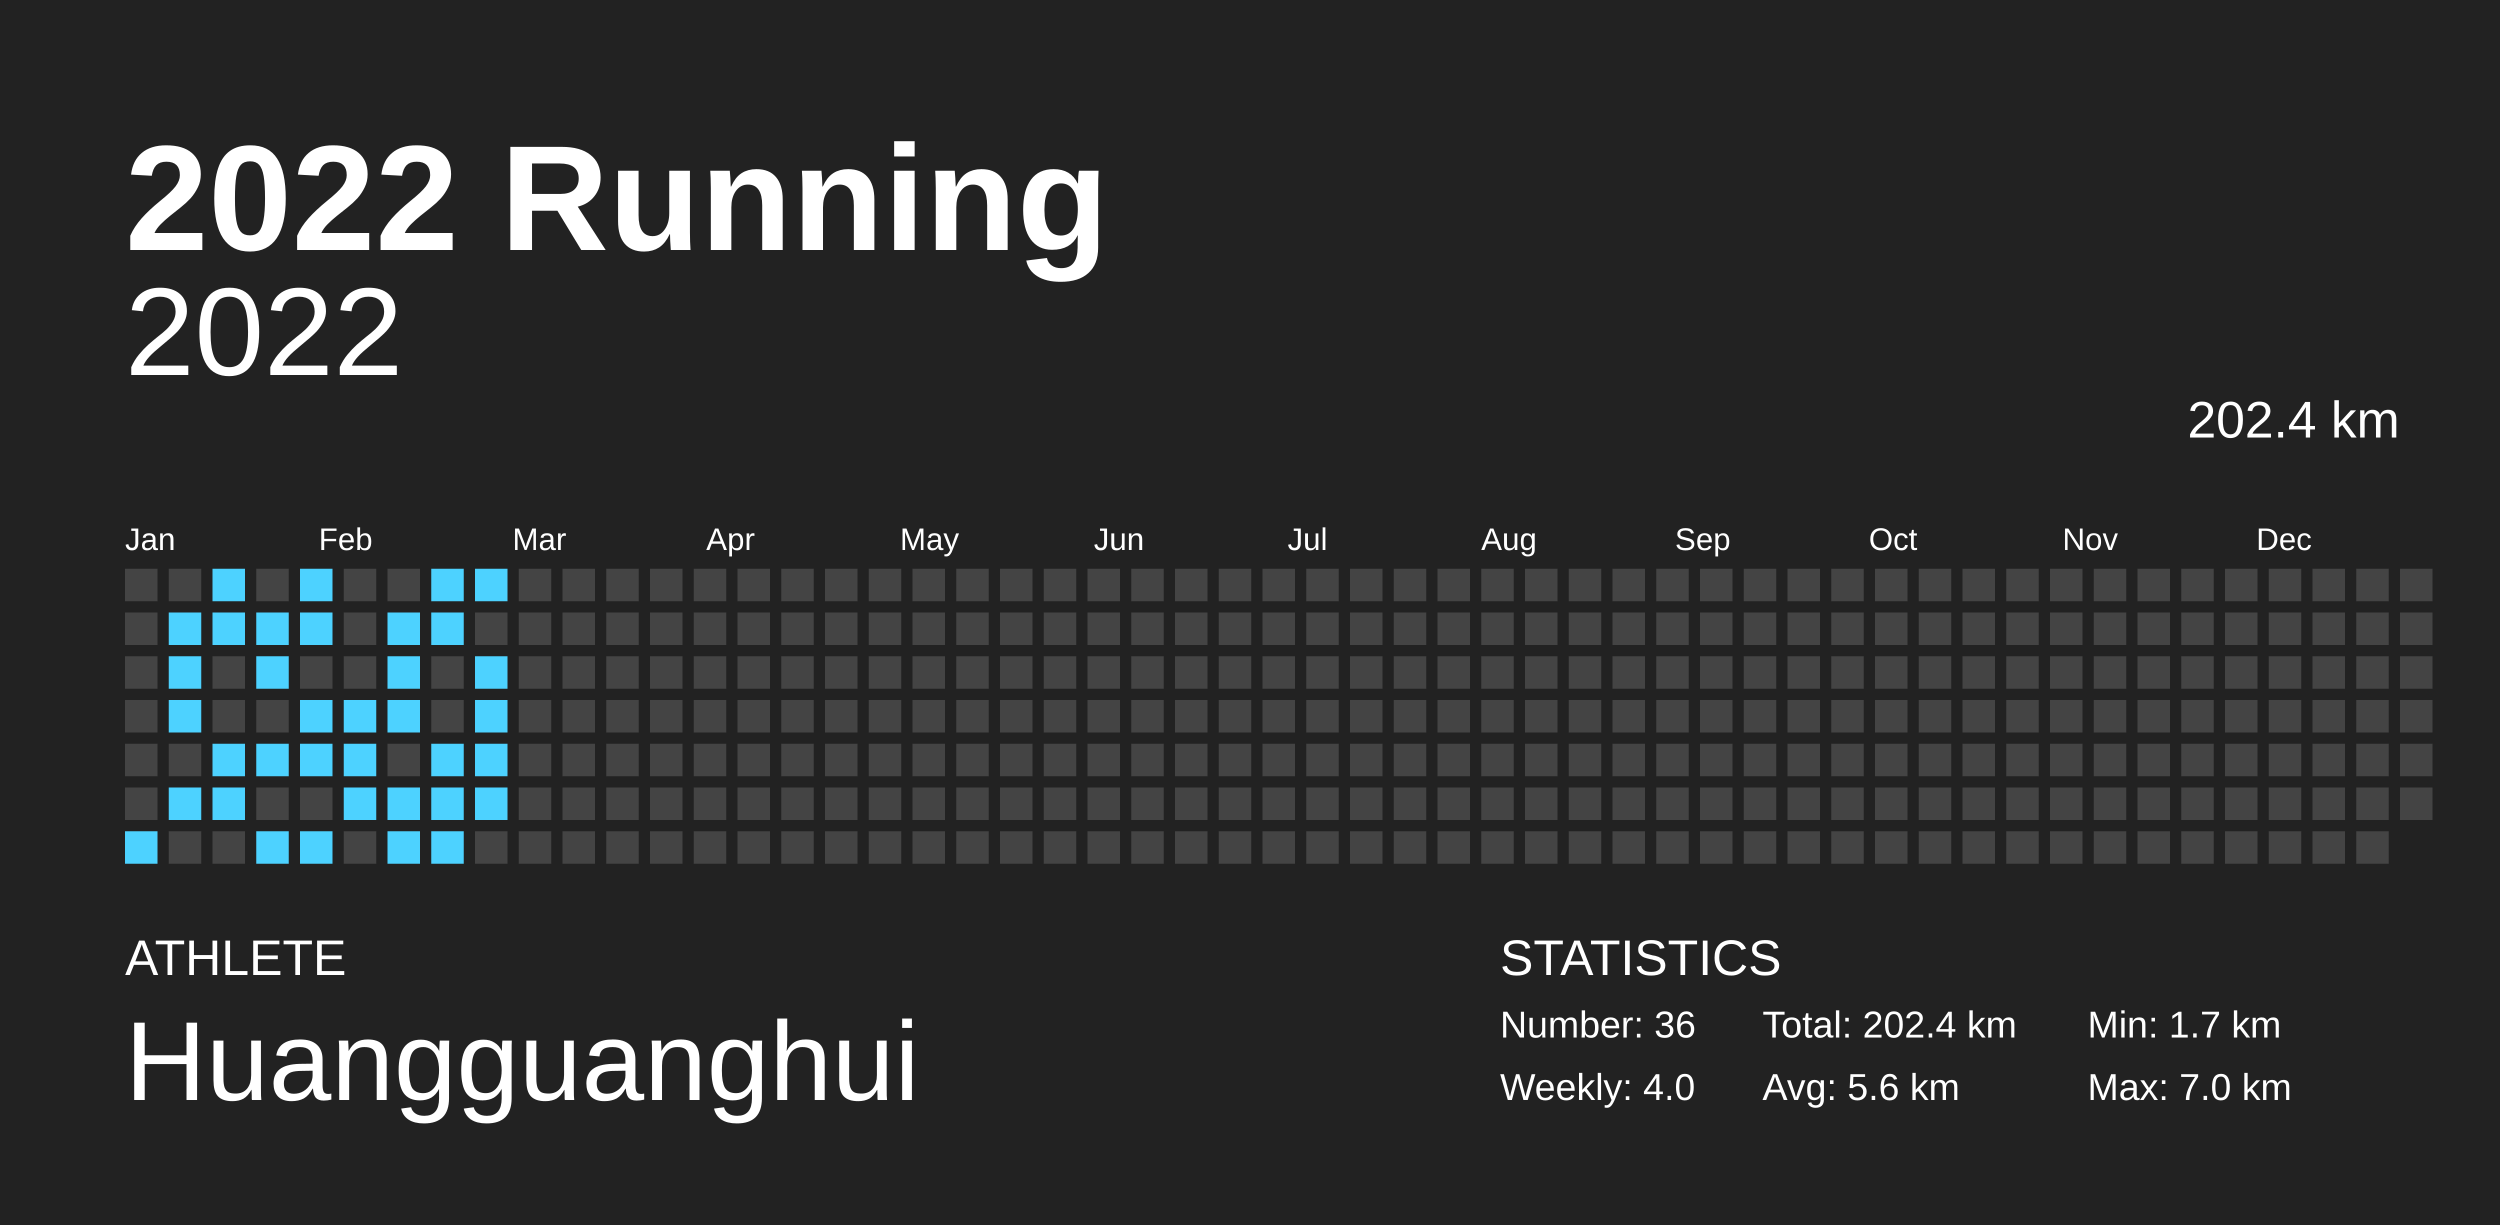
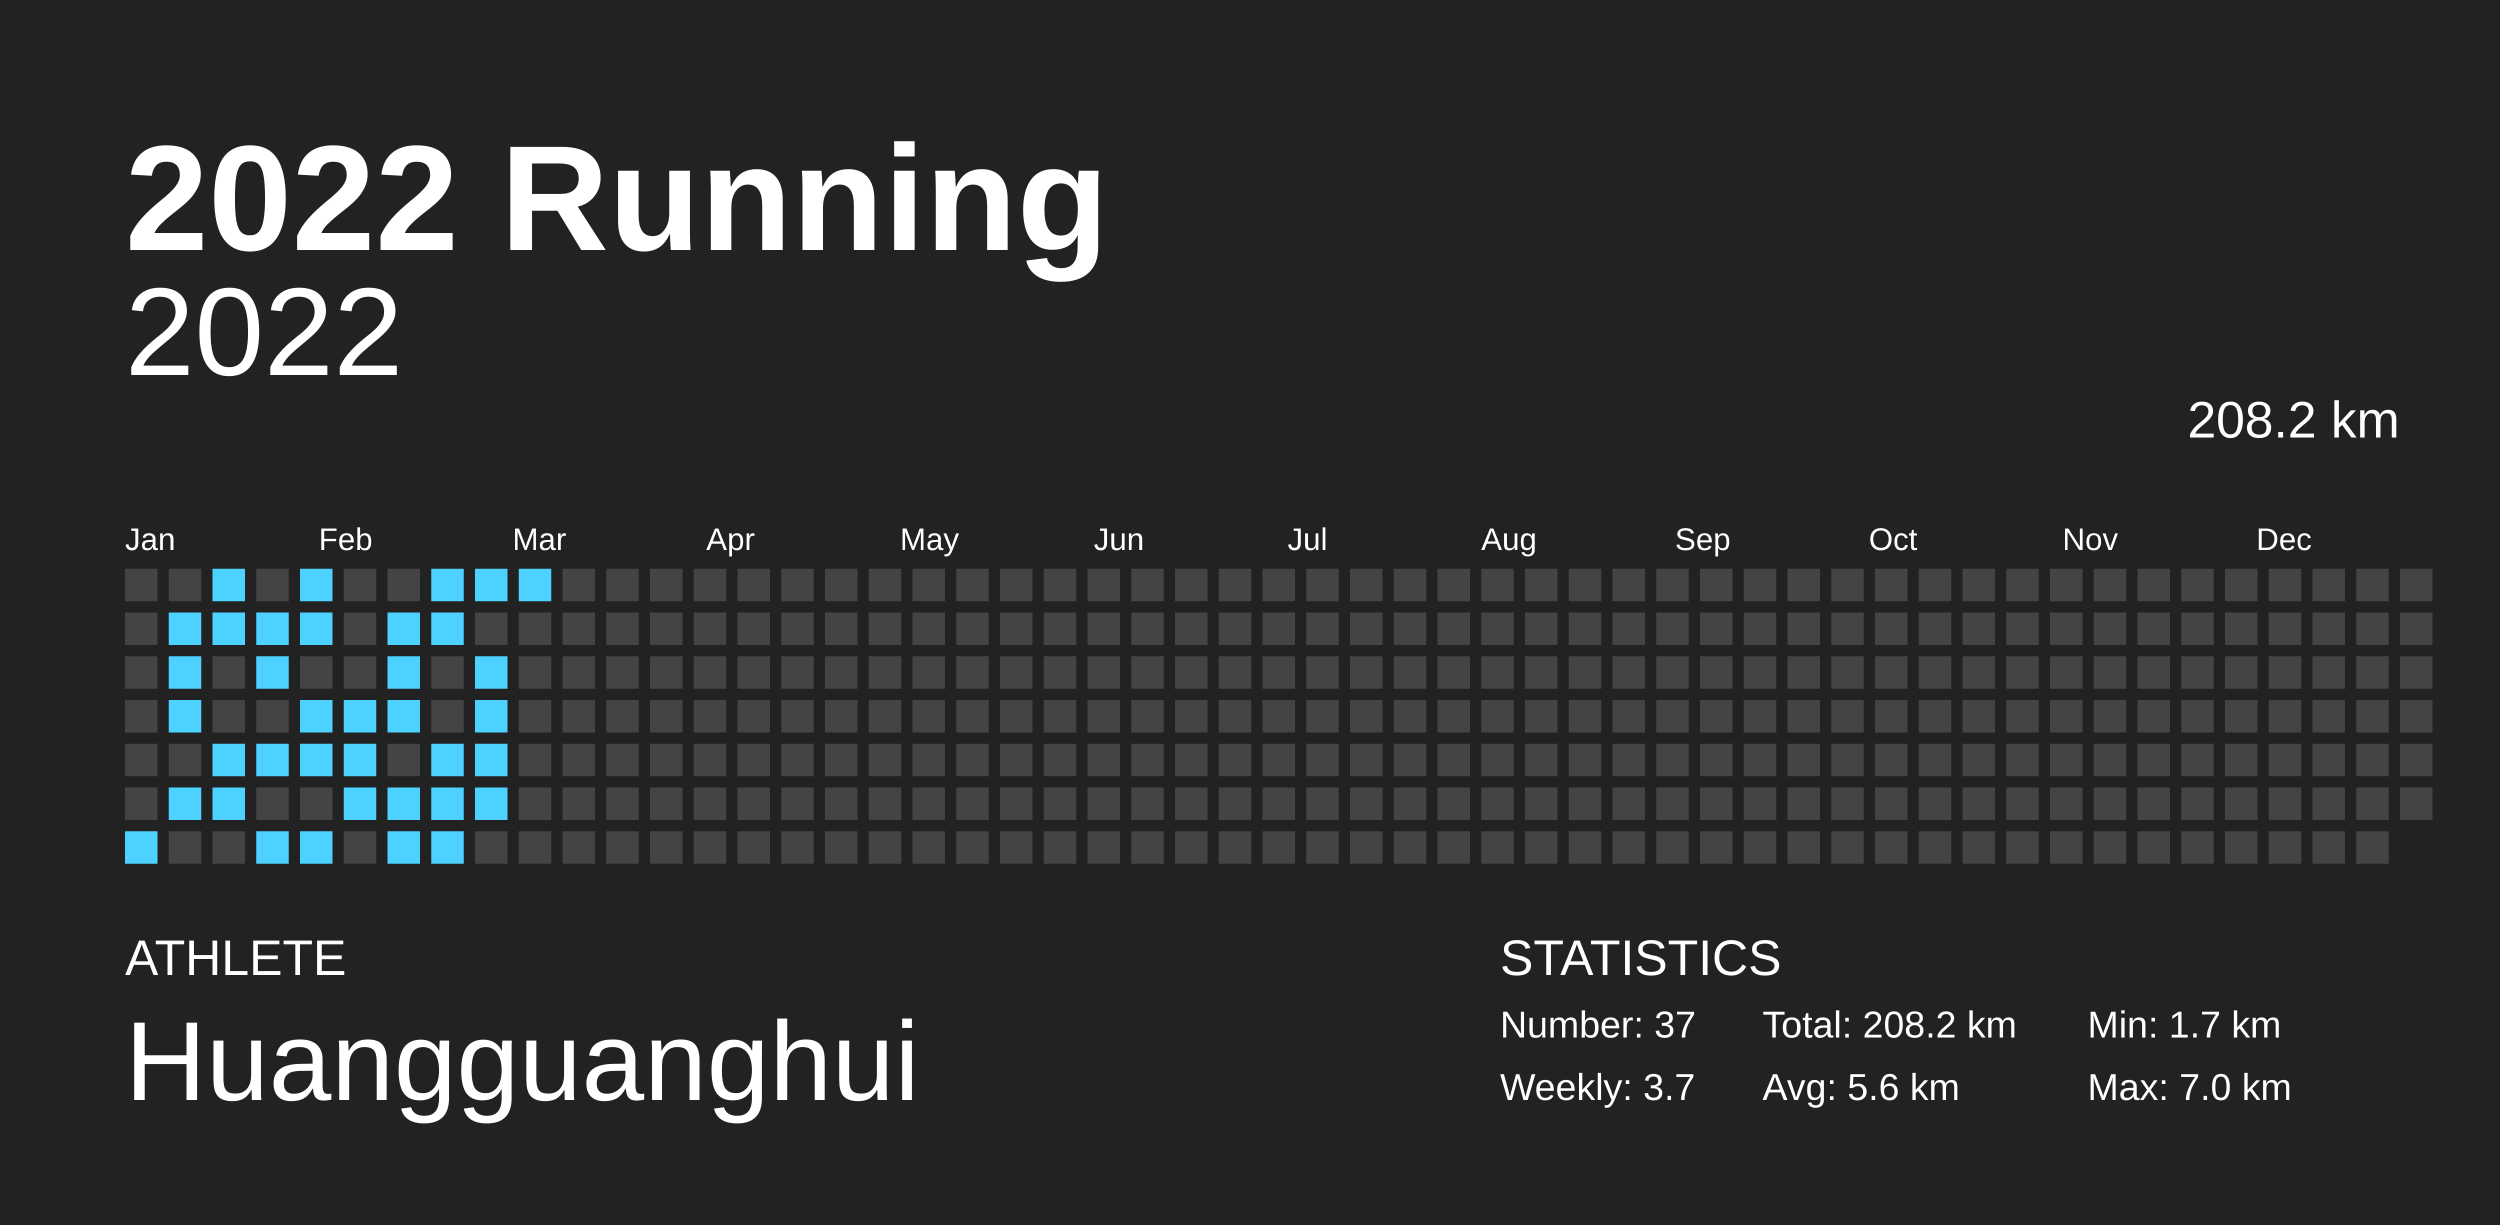
<svg xmlns="http://www.w3.org/2000/svg" baseProfile="full" height="98mm" version="1.1" viewBox="0,0,200,98" width="200mm">
  <defs />
  <rect fill="#222222" height="98" width="200" x="0" y="0" />
  <text fill="#FFFFFF" style="font-size:12px; font-family:Arial; font-weight:bold;" x="10" y="20">2022 Running</text>
  <text fill="#FFFFFF" style="font-size:4px; font-family:Arial" x="10" y="78">ATHLETE</text>
  <text fill="#FFFFFF" style="font-size:9px; font-family:Arial" x="10" y="88">Huangguanghui</text>
  <text fill="#FFFFFF" style="font-size:4px; font-family:Arial" x="120" y="78">STATISTICS</text>
-   <text fill="#FFFFFF" style="font-size:3px; font-family:Arial" x="120" y="83">Number: 36</text>
-   <text fill="#FFFFFF" style="font-size:3px; font-family:Arial" x="120" y="88">Weekly: 4.0</text>
-   <text fill="#FFFFFF" style="font-size:3px; font-family:Arial" x="141" y="83">Total: 202.4 km</text>
+   <text fill="#FFFFFF" style="font-size:3px; font-family:Arial" x="120" y="83">Number: 37</text>
+   <text fill="#FFFFFF" style="font-size:3px; font-family:Arial" x="120" y="88">Weekly: 3.7</text>
+   <text fill="#FFFFFF" style="font-size:3px; font-family:Arial" x="141" y="83">Total: 208.2 km</text>
  <text fill="#FFFFFF" style="font-size:3px; font-family:Arial" x="141" y="88">Avg: 5.6 km</text>
  <text fill="#FFFFFF" style="font-size:3px; font-family:Arial" x="167" y="83">Min: 1.7 km</text>
  <text fill="#FFFFFF" style="font-size:3px; font-family:Arial" x="167" y="88">Max: 7.0 km</text>
  <text alignment-baseline="hanging" fill="#FFFFFF" style="font-size:10.0px; font-family:Arial;" x="10" y="30">2022</text>
-   <text alignment-baseline="hanging" fill="#FFFFFF" style="font-size:4.125px; font-family:Arial;" x="175" y="35">202.4 km</text>
+   <text alignment-baseline="hanging" fill="#FFFFFF" style="font-size:4.125px; font-family:Arial;" x="175" y="35">208.2 km</text>
  <text fill="#FFFFFF" style="font-size:2.5px; font-family:Arial" x="10.0" y="44">Jan</text>
  <text fill="#FFFFFF" style="font-size:2.5px; font-family:Arial" x="25.5" y="44">Feb</text>
  <text fill="#FFFFFF" style="font-size:2.5px; font-family:Arial" x="41.0" y="44">Mar</text>
  <text fill="#FFFFFF" style="font-size:2.5px; font-family:Arial" x="56.5" y="44">Apr</text>
  <text fill="#FFFFFF" style="font-size:2.5px; font-family:Arial" x="72.0" y="44">May</text>
  <text fill="#FFFFFF" style="font-size:2.5px; font-family:Arial" x="87.5" y="44">Jun</text>
  <text fill="#FFFFFF" style="font-size:2.5px; font-family:Arial" x="103.0" y="44">Jul</text>
  <text fill="#FFFFFF" style="font-size:2.5px; font-family:Arial" x="118.5" y="44">Aug</text>
  <text fill="#FFFFFF" style="font-size:2.5px; font-family:Arial" x="134.0" y="44">Sep</text>
  <text fill="#FFFFFF" style="font-size:2.5px; font-family:Arial" x="149.5" y="44">Oct</text>
  <text fill="#FFFFFF" style="font-size:2.5px; font-family:Arial" x="165.0" y="44">Nov</text>
  <text fill="#FFFFFF" style="font-size:2.5px; font-family:Arial" x="180.5" y="44">Dec</text>
  <rect fill="#444444" height="2.6" width="2.6" x="10.0" y="45.5" />
  <rect fill="#444444" height="2.6" width="2.6" x="10.0" y="49.0" />
  <rect fill="#444444" height="2.6" width="2.6" x="10.0" y="52.5" />
  <rect fill="#444444" height="2.6" width="2.6" x="10.0" y="56.0" />
  <rect fill="#444444" height="2.6" width="2.6" x="10.0" y="59.5" />
  <rect fill="#444444" height="2.6" width="2.6" x="10.0" y="63.0" />
  <rect fill="#4dd2ff" height="2.6" width="2.6" x="10.0" y="66.5" />
  <rect fill="#444444" height="2.6" width="2.6" x="13.5" y="45.5" />
  <rect fill="#4dd2ff" height="2.6" width="2.6" x="13.5" y="49.0" />
  <rect fill="#4dd2ff" height="2.6" width="2.6" x="13.5" y="52.5" />
  <rect fill="#4dd2ff" height="2.6" width="2.6" x="13.5" y="56.0" />
  <rect fill="#444444" height="2.6" width="2.6" x="13.5" y="59.5" />
  <rect fill="#4dd2ff" height="2.6" width="2.6" x="13.5" y="63.0" />
  <rect fill="#444444" height="2.6" width="2.6" x="13.5" y="66.5" />
  <rect fill="#4dd2ff" height="2.6" width="2.6" x="17.0" y="45.5" />
  <rect fill="#4dd2ff" height="2.6" width="2.6" x="17.0" y="49.0" />
  <rect fill="#444444" height="2.6" width="2.6" x="17.0" y="52.5" />
  <rect fill="#444444" height="2.6" width="2.6" x="17.0" y="56.0" />
  <rect fill="#4dd2ff" height="2.6" width="2.6" x="17.0" y="59.5" />
  <rect fill="#4dd2ff" height="2.6" width="2.6" x="17.0" y="63.0" />
  <rect fill="#444444" height="2.6" width="2.6" x="17.0" y="66.5" />
  <rect fill="#444444" height="2.6" width="2.6" x="20.5" y="45.5" />
  <rect fill="#4dd2ff" height="2.6" width="2.6" x="20.5" y="49.0" />
  <rect fill="#4dd2ff" height="2.6" width="2.6" x="20.5" y="52.5" />
  <rect fill="#444444" height="2.6" width="2.6" x="20.5" y="56.0" />
  <rect fill="#4dd2ff" height="2.6" width="2.6" x="20.5" y="59.5" />
  <rect fill="#444444" height="2.6" width="2.6" x="20.5" y="63.0" />
  <rect fill="#4dd2ff" height="2.6" width="2.6" x="20.5" y="66.5" />
  <rect fill="#4dd2ff" height="2.6" width="2.6" x="24.0" y="45.5" />
  <rect fill="#4dd2ff" height="2.6" width="2.6" x="24.0" y="49.0" />
  <rect fill="#444444" height="2.6" width="2.6" x="24.0" y="52.5" />
  <rect fill="#4dd2ff" height="2.6" width="2.6" x="24.0" y="56.0" />
  <rect fill="#4dd2ff" height="2.6" width="2.6" x="24.0" y="59.5" />
  <rect fill="#444444" height="2.6" width="2.6" x="24.0" y="63.0" />
  <rect fill="#4dd2ff" height="2.6" width="2.6" x="24.0" y="66.5" />
  <rect fill="#444444" height="2.6" width="2.6" x="27.5" y="45.5" />
  <rect fill="#444444" height="2.6" width="2.6" x="27.5" y="49.0" />
  <rect fill="#444444" height="2.6" width="2.6" x="27.5" y="52.5" />
  <rect fill="#4dd2ff" height="2.6" width="2.6" x="27.5" y="56.0" />
  <rect fill="#4dd2ff" height="2.6" width="2.6" x="27.5" y="59.5" />
  <rect fill="#4dd2ff" height="2.6" width="2.6" x="27.5" y="63.0" />
  <rect fill="#444444" height="2.6" width="2.6" x="27.5" y="66.5" />
  <rect fill="#444444" height="2.6" width="2.6" x="31.0" y="45.5" />
  <rect fill="#4dd2ff" height="2.6" width="2.6" x="31.0" y="49.0" />
  <rect fill="#4dd2ff" height="2.6" width="2.6" x="31.0" y="52.5" />
  <rect fill="#4dd2ff" height="2.6" width="2.6" x="31.0" y="56.0" />
  <rect fill="#444444" height="2.6" width="2.6" x="31.0" y="59.5" />
  <rect fill="#4dd2ff" height="2.6" width="2.6" x="31.0" y="63.0" />
  <rect fill="#4dd2ff" height="2.6" width="2.6" x="31.0" y="66.5" />
  <rect fill="#4dd2ff" height="2.6" width="2.6" x="34.5" y="45.5" />
  <rect fill="#4dd2ff" height="2.6" width="2.6" x="34.5" y="49.0" />
  <rect fill="#444444" height="2.6" width="2.6" x="34.5" y="52.5" />
  <rect fill="#444444" height="2.6" width="2.6" x="34.5" y="56.0" />
  <rect fill="#4dd2ff" height="2.6" width="2.6" x="34.5" y="59.5" />
  <rect fill="#4dd2ff" height="2.6" width="2.6" x="34.5" y="63.0" />
  <rect fill="#4dd2ff" height="2.6" width="2.6" x="34.5" y="66.5" />
  <rect fill="#4dd2ff" height="2.6" width="2.6" x="38.0" y="45.5" />
  <rect fill="#444444" height="2.6" width="2.6" x="38.0" y="49.0" />
  <rect fill="#4dd2ff" height="2.6" width="2.6" x="38.0" y="52.5" />
  <rect fill="#4dd2ff" height="2.6" width="2.6" x="38.0" y="56.0" />
  <rect fill="#4dd2ff" height="2.6" width="2.6" x="38.0" y="59.5" />
  <rect fill="#4dd2ff" height="2.6" width="2.6" x="38.0" y="63.0" />
  <rect fill="#444444" height="2.6" width="2.6" x="38.0" y="66.5" />
-   <rect fill="#444444" height="2.6" width="2.6" x="41.5" y="45.5" />
+   <rect fill="#4dd2ff" height="2.6" width="2.6" x="41.5" y="45.5" />
  <rect fill="#444444" height="2.6" width="2.6" x="41.5" y="49.0" />
  <rect fill="#444444" height="2.6" width="2.6" x="41.5" y="52.5" />
  <rect fill="#444444" height="2.6" width="2.6" x="41.5" y="56.0" />
  <rect fill="#444444" height="2.6" width="2.6" x="41.5" y="59.5" />
  <rect fill="#444444" height="2.6" width="2.6" x="41.5" y="63.0" />
  <rect fill="#444444" height="2.6" width="2.6" x="41.5" y="66.5" />
  <rect fill="#444444" height="2.6" width="2.6" x="45.0" y="45.5" />
  <rect fill="#444444" height="2.6" width="2.6" x="45.0" y="49.0" />
  <rect fill="#444444" height="2.6" width="2.6" x="45.0" y="52.5" />
  <rect fill="#444444" height="2.6" width="2.6" x="45.0" y="56.0" />
  <rect fill="#444444" height="2.6" width="2.6" x="45.0" y="59.5" />
  <rect fill="#444444" height="2.6" width="2.6" x="45.0" y="63.0" />
  <rect fill="#444444" height="2.6" width="2.6" x="45.0" y="66.5" />
  <rect fill="#444444" height="2.6" width="2.6" x="48.5" y="45.5" />
  <rect fill="#444444" height="2.6" width="2.6" x="48.5" y="49.0" />
  <rect fill="#444444" height="2.6" width="2.6" x="48.5" y="52.5" />
  <rect fill="#444444" height="2.6" width="2.6" x="48.5" y="56.0" />
  <rect fill="#444444" height="2.6" width="2.6" x="48.5" y="59.5" />
  <rect fill="#444444" height="2.6" width="2.6" x="48.5" y="63.0" />
  <rect fill="#444444" height="2.6" width="2.6" x="48.5" y="66.5" />
  <rect fill="#444444" height="2.6" width="2.6" x="52.0" y="45.5" />
  <rect fill="#444444" height="2.6" width="2.6" x="52.0" y="49.0" />
  <rect fill="#444444" height="2.6" width="2.6" x="52.0" y="52.5" />
  <rect fill="#444444" height="2.6" width="2.6" x="52.0" y="56.0" />
  <rect fill="#444444" height="2.6" width="2.6" x="52.0" y="59.5" />
  <rect fill="#444444" height="2.6" width="2.6" x="52.0" y="63.0" />
  <rect fill="#444444" height="2.6" width="2.6" x="52.0" y="66.5" />
  <rect fill="#444444" height="2.6" width="2.6" x="55.5" y="45.5" />
  <rect fill="#444444" height="2.6" width="2.6" x="55.5" y="49.0" />
  <rect fill="#444444" height="2.6" width="2.6" x="55.5" y="52.5" />
  <rect fill="#444444" height="2.6" width="2.6" x="55.5" y="56.0" />
  <rect fill="#444444" height="2.6" width="2.6" x="55.5" y="59.5" />
  <rect fill="#444444" height="2.6" width="2.6" x="55.5" y="63.0" />
  <rect fill="#444444" height="2.6" width="2.6" x="55.5" y="66.5" />
  <rect fill="#444444" height="2.6" width="2.6" x="59.0" y="45.5" />
  <rect fill="#444444" height="2.6" width="2.6" x="59.0" y="49.0" />
  <rect fill="#444444" height="2.6" width="2.6" x="59.0" y="52.5" />
  <rect fill="#444444" height="2.6" width="2.6" x="59.0" y="56.0" />
  <rect fill="#444444" height="2.6" width="2.6" x="59.0" y="59.5" />
  <rect fill="#444444" height="2.6" width="2.6" x="59.0" y="63.0" />
  <rect fill="#444444" height="2.6" width="2.6" x="59.0" y="66.5" />
  <rect fill="#444444" height="2.6" width="2.6" x="62.5" y="45.5" />
  <rect fill="#444444" height="2.6" width="2.6" x="62.5" y="49.0" />
  <rect fill="#444444" height="2.6" width="2.6" x="62.5" y="52.5" />
  <rect fill="#444444" height="2.6" width="2.6" x="62.5" y="56.0" />
  <rect fill="#444444" height="2.6" width="2.6" x="62.5" y="59.5" />
  <rect fill="#444444" height="2.6" width="2.6" x="62.5" y="63.0" />
  <rect fill="#444444" height="2.6" width="2.6" x="62.5" y="66.5" />
  <rect fill="#444444" height="2.6" width="2.6" x="66.0" y="45.5" />
  <rect fill="#444444" height="2.6" width="2.6" x="66.0" y="49.0" />
  <rect fill="#444444" height="2.6" width="2.6" x="66.0" y="52.5" />
  <rect fill="#444444" height="2.6" width="2.6" x="66.0" y="56.0" />
  <rect fill="#444444" height="2.6" width="2.6" x="66.0" y="59.5" />
  <rect fill="#444444" height="2.6" width="2.6" x="66.0" y="63.0" />
  <rect fill="#444444" height="2.6" width="2.6" x="66.0" y="66.5" />
  <rect fill="#444444" height="2.6" width="2.6" x="69.5" y="45.5" />
  <rect fill="#444444" height="2.6" width="2.6" x="69.5" y="49.0" />
  <rect fill="#444444" height="2.6" width="2.6" x="69.5" y="52.5" />
  <rect fill="#444444" height="2.6" width="2.6" x="69.5" y="56.0" />
  <rect fill="#444444" height="2.6" width="2.6" x="69.5" y="59.5" />
  <rect fill="#444444" height="2.6" width="2.6" x="69.5" y="63.0" />
  <rect fill="#444444" height="2.6" width="2.6" x="69.5" y="66.5" />
  <rect fill="#444444" height="2.6" width="2.6" x="73.0" y="45.5" />
  <rect fill="#444444" height="2.6" width="2.6" x="73.0" y="49.0" />
  <rect fill="#444444" height="2.6" width="2.6" x="73.0" y="52.5" />
  <rect fill="#444444" height="2.6" width="2.6" x="73.0" y="56.0" />
  <rect fill="#444444" height="2.6" width="2.6" x="73.0" y="59.5" />
  <rect fill="#444444" height="2.6" width="2.6" x="73.0" y="63.0" />
  <rect fill="#444444" height="2.6" width="2.6" x="73.0" y="66.5" />
  <rect fill="#444444" height="2.6" width="2.6" x="76.5" y="45.5" />
  <rect fill="#444444" height="2.6" width="2.6" x="76.5" y="49.0" />
  <rect fill="#444444" height="2.6" width="2.6" x="76.5" y="52.5" />
  <rect fill="#444444" height="2.6" width="2.6" x="76.5" y="56.0" />
  <rect fill="#444444" height="2.6" width="2.6" x="76.5" y="59.5" />
  <rect fill="#444444" height="2.6" width="2.6" x="76.5" y="63.0" />
  <rect fill="#444444" height="2.6" width="2.6" x="76.5" y="66.5" />
  <rect fill="#444444" height="2.6" width="2.6" x="80.0" y="45.5" />
  <rect fill="#444444" height="2.6" width="2.6" x="80.0" y="49.0" />
  <rect fill="#444444" height="2.6" width="2.6" x="80.0" y="52.5" />
  <rect fill="#444444" height="2.6" width="2.6" x="80.0" y="56.0" />
  <rect fill="#444444" height="2.6" width="2.6" x="80.0" y="59.5" />
  <rect fill="#444444" height="2.6" width="2.6" x="80.0" y="63.0" />
  <rect fill="#444444" height="2.6" width="2.6" x="80.0" y="66.5" />
  <rect fill="#444444" height="2.6" width="2.6" x="83.5" y="45.5" />
  <rect fill="#444444" height="2.6" width="2.6" x="83.5" y="49.0" />
  <rect fill="#444444" height="2.6" width="2.6" x="83.5" y="52.5" />
  <rect fill="#444444" height="2.6" width="2.6" x="83.5" y="56.0" />
  <rect fill="#444444" height="2.6" width="2.6" x="83.5" y="59.5" />
  <rect fill="#444444" height="2.6" width="2.6" x="83.5" y="63.0" />
  <rect fill="#444444" height="2.6" width="2.6" x="83.5" y="66.5" />
  <rect fill="#444444" height="2.6" width="2.6" x="87.0" y="45.5" />
  <rect fill="#444444" height="2.6" width="2.6" x="87.0" y="49.0" />
  <rect fill="#444444" height="2.6" width="2.6" x="87.0" y="52.5" />
  <rect fill="#444444" height="2.6" width="2.6" x="87.0" y="56.0" />
  <rect fill="#444444" height="2.6" width="2.6" x="87.0" y="59.5" />
  <rect fill="#444444" height="2.6" width="2.6" x="87.0" y="63.0" />
  <rect fill="#444444" height="2.6" width="2.6" x="87.0" y="66.5" />
  <rect fill="#444444" height="2.6" width="2.6" x="90.5" y="45.5" />
  <rect fill="#444444" height="2.6" width="2.6" x="90.5" y="49.0" />
  <rect fill="#444444" height="2.6" width="2.6" x="90.5" y="52.5" />
  <rect fill="#444444" height="2.6" width="2.6" x="90.5" y="56.0" />
  <rect fill="#444444" height="2.6" width="2.6" x="90.5" y="59.5" />
  <rect fill="#444444" height="2.6" width="2.6" x="90.5" y="63.0" />
  <rect fill="#444444" height="2.6" width="2.6" x="90.5" y="66.5" />
  <rect fill="#444444" height="2.6" width="2.6" x="94.0" y="45.5" />
  <rect fill="#444444" height="2.6" width="2.6" x="94.0" y="49.0" />
  <rect fill="#444444" height="2.6" width="2.6" x="94.0" y="52.5" />
  <rect fill="#444444" height="2.6" width="2.6" x="94.0" y="56.0" />
  <rect fill="#444444" height="2.6" width="2.6" x="94.0" y="59.5" />
  <rect fill="#444444" height="2.6" width="2.6" x="94.0" y="63.0" />
  <rect fill="#444444" height="2.6" width="2.6" x="94.0" y="66.5" />
  <rect fill="#444444" height="2.6" width="2.6" x="97.5" y="45.5" />
  <rect fill="#444444" height="2.6" width="2.6" x="97.5" y="49.0" />
  <rect fill="#444444" height="2.6" width="2.6" x="97.5" y="52.5" />
  <rect fill="#444444" height="2.6" width="2.6" x="97.5" y="56.0" />
  <rect fill="#444444" height="2.6" width="2.6" x="97.5" y="59.5" />
  <rect fill="#444444" height="2.6" width="2.6" x="97.5" y="63.0" />
  <rect fill="#444444" height="2.6" width="2.6" x="97.5" y="66.5" />
  <rect fill="#444444" height="2.6" width="2.6" x="101.0" y="45.5" />
  <rect fill="#444444" height="2.6" width="2.6" x="101.0" y="49.0" />
  <rect fill="#444444" height="2.6" width="2.6" x="101.0" y="52.5" />
  <rect fill="#444444" height="2.6" width="2.6" x="101.0" y="56.0" />
  <rect fill="#444444" height="2.6" width="2.6" x="101.0" y="59.5" />
  <rect fill="#444444" height="2.6" width="2.6" x="101.0" y="63.0" />
  <rect fill="#444444" height="2.6" width="2.6" x="101.0" y="66.5" />
  <rect fill="#444444" height="2.6" width="2.6" x="104.5" y="45.5" />
  <rect fill="#444444" height="2.6" width="2.6" x="104.5" y="49.0" />
  <rect fill="#444444" height="2.6" width="2.6" x="104.5" y="52.5" />
  <rect fill="#444444" height="2.6" width="2.6" x="104.5" y="56.0" />
  <rect fill="#444444" height="2.6" width="2.6" x="104.5" y="59.5" />
  <rect fill="#444444" height="2.6" width="2.6" x="104.5" y="63.0" />
  <rect fill="#444444" height="2.6" width="2.6" x="104.5" y="66.5" />
  <rect fill="#444444" height="2.6" width="2.6" x="108.0" y="45.5" />
  <rect fill="#444444" height="2.6" width="2.6" x="108.0" y="49.0" />
  <rect fill="#444444" height="2.6" width="2.6" x="108.0" y="52.5" />
  <rect fill="#444444" height="2.6" width="2.6" x="108.0" y="56.0" />
  <rect fill="#444444" height="2.6" width="2.6" x="108.0" y="59.5" />
  <rect fill="#444444" height="2.6" width="2.6" x="108.0" y="63.0" />
  <rect fill="#444444" height="2.6" width="2.6" x="108.0" y="66.5" />
  <rect fill="#444444" height="2.6" width="2.6" x="111.5" y="45.5" />
  <rect fill="#444444" height="2.6" width="2.6" x="111.5" y="49.0" />
  <rect fill="#444444" height="2.6" width="2.6" x="111.5" y="52.5" />
  <rect fill="#444444" height="2.6" width="2.6" x="111.5" y="56.0" />
  <rect fill="#444444" height="2.6" width="2.6" x="111.5" y="59.5" />
  <rect fill="#444444" height="2.6" width="2.6" x="111.5" y="63.0" />
  <rect fill="#444444" height="2.6" width="2.6" x="111.5" y="66.5" />
  <rect fill="#444444" height="2.6" width="2.6" x="115.0" y="45.5" />
  <rect fill="#444444" height="2.6" width="2.6" x="115.0" y="49.0" />
  <rect fill="#444444" height="2.6" width="2.6" x="115.0" y="52.5" />
  <rect fill="#444444" height="2.6" width="2.6" x="115.0" y="56.0" />
  <rect fill="#444444" height="2.6" width="2.6" x="115.0" y="59.5" />
  <rect fill="#444444" height="2.6" width="2.6" x="115.0" y="63.0" />
  <rect fill="#444444" height="2.6" width="2.6" x="115.0" y="66.5" />
  <rect fill="#444444" height="2.6" width="2.6" x="118.5" y="45.5" />
  <rect fill="#444444" height="2.6" width="2.6" x="118.5" y="49.0" />
  <rect fill="#444444" height="2.6" width="2.6" x="118.5" y="52.5" />
  <rect fill="#444444" height="2.6" width="2.6" x="118.5" y="56.0" />
  <rect fill="#444444" height="2.6" width="2.6" x="118.5" y="59.5" />
  <rect fill="#444444" height="2.6" width="2.6" x="118.5" y="63.0" />
  <rect fill="#444444" height="2.6" width="2.6" x="118.5" y="66.5" />
  <rect fill="#444444" height="2.6" width="2.6" x="122.0" y="45.5" />
  <rect fill="#444444" height="2.6" width="2.6" x="122.0" y="49.0" />
  <rect fill="#444444" height="2.6" width="2.6" x="122.0" y="52.5" />
  <rect fill="#444444" height="2.6" width="2.6" x="122.0" y="56.0" />
  <rect fill="#444444" height="2.6" width="2.6" x="122.0" y="59.5" />
  <rect fill="#444444" height="2.6" width="2.6" x="122.0" y="63.0" />
  <rect fill="#444444" height="2.6" width="2.6" x="122.0" y="66.5" />
  <rect fill="#444444" height="2.6" width="2.6" x="125.5" y="45.5" />
  <rect fill="#444444" height="2.6" width="2.6" x="125.5" y="49.0" />
  <rect fill="#444444" height="2.6" width="2.6" x="125.5" y="52.5" />
  <rect fill="#444444" height="2.6" width="2.6" x="125.5" y="56.0" />
  <rect fill="#444444" height="2.6" width="2.6" x="125.5" y="59.5" />
  <rect fill="#444444" height="2.6" width="2.6" x="125.5" y="63.0" />
  <rect fill="#444444" height="2.6" width="2.6" x="125.5" y="66.5" />
  <rect fill="#444444" height="2.6" width="2.6" x="129.0" y="45.5" />
  <rect fill="#444444" height="2.6" width="2.6" x="129.0" y="49.0" />
  <rect fill="#444444" height="2.6" width="2.6" x="129.0" y="52.5" />
  <rect fill="#444444" height="2.6" width="2.6" x="129.0" y="56.0" />
  <rect fill="#444444" height="2.6" width="2.6" x="129.0" y="59.5" />
  <rect fill="#444444" height="2.6" width="2.6" x="129.0" y="63.0" />
  <rect fill="#444444" height="2.6" width="2.6" x="129.0" y="66.5" />
  <rect fill="#444444" height="2.6" width="2.6" x="132.5" y="45.5" />
  <rect fill="#444444" height="2.6" width="2.6" x="132.5" y="49.0" />
  <rect fill="#444444" height="2.6" width="2.6" x="132.5" y="52.5" />
  <rect fill="#444444" height="2.6" width="2.6" x="132.5" y="56.0" />
  <rect fill="#444444" height="2.6" width="2.6" x="132.5" y="59.5" />
  <rect fill="#444444" height="2.6" width="2.6" x="132.5" y="63.0" />
  <rect fill="#444444" height="2.6" width="2.6" x="132.5" y="66.5" />
  <rect fill="#444444" height="2.6" width="2.6" x="136.0" y="45.5" />
  <rect fill="#444444" height="2.6" width="2.6" x="136.0" y="49.0" />
  <rect fill="#444444" height="2.6" width="2.6" x="136.0" y="52.5" />
  <rect fill="#444444" height="2.6" width="2.6" x="136.0" y="56.0" />
  <rect fill="#444444" height="2.6" width="2.6" x="136.0" y="59.5" />
  <rect fill="#444444" height="2.6" width="2.6" x="136.0" y="63.0" />
  <rect fill="#444444" height="2.6" width="2.6" x="136.0" y="66.5" />
  <rect fill="#444444" height="2.6" width="2.6" x="139.5" y="45.5" />
  <rect fill="#444444" height="2.6" width="2.6" x="139.5" y="49.0" />
  <rect fill="#444444" height="2.6" width="2.6" x="139.5" y="52.5" />
  <rect fill="#444444" height="2.6" width="2.6" x="139.5" y="56.0" />
  <rect fill="#444444" height="2.6" width="2.6" x="139.5" y="59.5" />
  <rect fill="#444444" height="2.6" width="2.6" x="139.5" y="63.0" />
  <rect fill="#444444" height="2.6" width="2.6" x="139.5" y="66.5" />
  <rect fill="#444444" height="2.6" width="2.6" x="143.0" y="45.5" />
  <rect fill="#444444" height="2.6" width="2.6" x="143.0" y="49.0" />
  <rect fill="#444444" height="2.6" width="2.6" x="143.0" y="52.5" />
  <rect fill="#444444" height="2.6" width="2.6" x="143.0" y="56.0" />
  <rect fill="#444444" height="2.6" width="2.6" x="143.0" y="59.5" />
  <rect fill="#444444" height="2.6" width="2.6" x="143.0" y="63.0" />
  <rect fill="#444444" height="2.6" width="2.6" x="143.0" y="66.5" />
  <rect fill="#444444" height="2.6" width="2.6" x="146.5" y="45.5" />
  <rect fill="#444444" height="2.6" width="2.6" x="146.5" y="49.0" />
  <rect fill="#444444" height="2.6" width="2.6" x="146.5" y="52.5" />
  <rect fill="#444444" height="2.6" width="2.6" x="146.5" y="56.0" />
  <rect fill="#444444" height="2.6" width="2.6" x="146.5" y="59.5" />
  <rect fill="#444444" height="2.6" width="2.6" x="146.5" y="63.0" />
  <rect fill="#444444" height="2.6" width="2.6" x="146.5" y="66.5" />
  <rect fill="#444444" height="2.6" width="2.6" x="150.0" y="45.5" />
  <rect fill="#444444" height="2.6" width="2.6" x="150.0" y="49.0" />
  <rect fill="#444444" height="2.6" width="2.6" x="150.0" y="52.5" />
  <rect fill="#444444" height="2.6" width="2.6" x="150.0" y="56.0" />
  <rect fill="#444444" height="2.6" width="2.6" x="150.0" y="59.5" />
  <rect fill="#444444" height="2.6" width="2.6" x="150.0" y="63.0" />
  <rect fill="#444444" height="2.6" width="2.6" x="150.0" y="66.5" />
  <rect fill="#444444" height="2.6" width="2.6" x="153.5" y="45.5" />
  <rect fill="#444444" height="2.6" width="2.6" x="153.5" y="49.0" />
  <rect fill="#444444" height="2.6" width="2.6" x="153.5" y="52.5" />
  <rect fill="#444444" height="2.6" width="2.6" x="153.5" y="56.0" />
  <rect fill="#444444" height="2.6" width="2.6" x="153.5" y="59.5" />
  <rect fill="#444444" height="2.6" width="2.6" x="153.5" y="63.0" />
  <rect fill="#444444" height="2.6" width="2.6" x="153.5" y="66.5" />
  <rect fill="#444444" height="2.6" width="2.6" x="157.0" y="45.5" />
  <rect fill="#444444" height="2.6" width="2.6" x="157.0" y="49.0" />
  <rect fill="#444444" height="2.6" width="2.6" x="157.0" y="52.5" />
  <rect fill="#444444" height="2.6" width="2.6" x="157.0" y="56.0" />
  <rect fill="#444444" height="2.6" width="2.6" x="157.0" y="59.5" />
  <rect fill="#444444" height="2.6" width="2.6" x="157.0" y="63.0" />
  <rect fill="#444444" height="2.6" width="2.6" x="157.0" y="66.5" />
  <rect fill="#444444" height="2.6" width="2.6" x="160.5" y="45.5" />
  <rect fill="#444444" height="2.6" width="2.6" x="160.5" y="49.0" />
  <rect fill="#444444" height="2.6" width="2.6" x="160.5" y="52.5" />
  <rect fill="#444444" height="2.6" width="2.6" x="160.5" y="56.0" />
  <rect fill="#444444" height="2.6" width="2.6" x="160.5" y="59.5" />
  <rect fill="#444444" height="2.6" width="2.6" x="160.5" y="63.0" />
  <rect fill="#444444" height="2.6" width="2.6" x="160.5" y="66.5" />
  <rect fill="#444444" height="2.6" width="2.6" x="164.0" y="45.5" />
  <rect fill="#444444" height="2.6" width="2.6" x="164.0" y="49.0" />
  <rect fill="#444444" height="2.6" width="2.6" x="164.0" y="52.5" />
  <rect fill="#444444" height="2.6" width="2.6" x="164.0" y="56.0" />
  <rect fill="#444444" height="2.6" width="2.6" x="164.0" y="59.5" />
  <rect fill="#444444" height="2.6" width="2.6" x="164.0" y="63.0" />
  <rect fill="#444444" height="2.6" width="2.6" x="164.0" y="66.5" />
  <rect fill="#444444" height="2.6" width="2.6" x="167.5" y="45.5" />
  <rect fill="#444444" height="2.6" width="2.6" x="167.5" y="49.0" />
  <rect fill="#444444" height="2.6" width="2.6" x="167.5" y="52.5" />
  <rect fill="#444444" height="2.6" width="2.6" x="167.5" y="56.0" />
  <rect fill="#444444" height="2.6" width="2.6" x="167.5" y="59.5" />
  <rect fill="#444444" height="2.6" width="2.6" x="167.5" y="63.0" />
  <rect fill="#444444" height="2.6" width="2.6" x="167.5" y="66.5" />
  <rect fill="#444444" height="2.6" width="2.6" x="171.0" y="45.5" />
  <rect fill="#444444" height="2.6" width="2.6" x="171.0" y="49.0" />
  <rect fill="#444444" height="2.6" width="2.6" x="171.0" y="52.5" />
  <rect fill="#444444" height="2.6" width="2.6" x="171.0" y="56.0" />
  <rect fill="#444444" height="2.6" width="2.6" x="171.0" y="59.5" />
  <rect fill="#444444" height="2.6" width="2.6" x="171.0" y="63.0" />
  <rect fill="#444444" height="2.6" width="2.6" x="171.0" y="66.5" />
  <rect fill="#444444" height="2.6" width="2.6" x="174.5" y="45.5" />
  <rect fill="#444444" height="2.6" width="2.6" x="174.5" y="49.0" />
  <rect fill="#444444" height="2.6" width="2.6" x="174.5" y="52.5" />
  <rect fill="#444444" height="2.6" width="2.6" x="174.5" y="56.0" />
  <rect fill="#444444" height="2.6" width="2.6" x="174.5" y="59.5" />
  <rect fill="#444444" height="2.6" width="2.6" x="174.5" y="63.0" />
  <rect fill="#444444" height="2.6" width="2.6" x="174.5" y="66.5" />
  <rect fill="#444444" height="2.6" width="2.6" x="178.0" y="45.5" />
  <rect fill="#444444" height="2.6" width="2.6" x="178.0" y="49.0" />
  <rect fill="#444444" height="2.6" width="2.6" x="178.0" y="52.5" />
  <rect fill="#444444" height="2.6" width="2.6" x="178.0" y="56.0" />
  <rect fill="#444444" height="2.6" width="2.6" x="178.0" y="59.5" />
  <rect fill="#444444" height="2.6" width="2.6" x="178.0" y="63.0" />
  <rect fill="#444444" height="2.6" width="2.6" x="178.0" y="66.5" />
  <rect fill="#444444" height="2.6" width="2.6" x="181.5" y="45.5" />
  <rect fill="#444444" height="2.6" width="2.6" x="181.5" y="49.0" />
  <rect fill="#444444" height="2.6" width="2.6" x="181.5" y="52.5" />
  <rect fill="#444444" height="2.6" width="2.6" x="181.5" y="56.0" />
  <rect fill="#444444" height="2.6" width="2.6" x="181.5" y="59.5" />
  <rect fill="#444444" height="2.6" width="2.6" x="181.5" y="63.0" />
  <rect fill="#444444" height="2.6" width="2.6" x="181.5" y="66.5" />
  <rect fill="#444444" height="2.6" width="2.6" x="185.0" y="45.5" />
  <rect fill="#444444" height="2.6" width="2.6" x="185.0" y="49.0" />
  <rect fill="#444444" height="2.6" width="2.6" x="185.0" y="52.5" />
  <rect fill="#444444" height="2.6" width="2.6" x="185.0" y="56.0" />
  <rect fill="#444444" height="2.6" width="2.6" x="185.0" y="59.5" />
  <rect fill="#444444" height="2.6" width="2.6" x="185.0" y="63.0" />
  <rect fill="#444444" height="2.6" width="2.6" x="185.0" y="66.5" />
  <rect fill="#444444" height="2.6" width="2.6" x="188.5" y="45.5" />
  <rect fill="#444444" height="2.6" width="2.6" x="188.5" y="49.0" />
  <rect fill="#444444" height="2.6" width="2.6" x="188.5" y="52.5" />
  <rect fill="#444444" height="2.6" width="2.6" x="188.5" y="56.0" />
  <rect fill="#444444" height="2.6" width="2.6" x="188.5" y="59.5" />
  <rect fill="#444444" height="2.6" width="2.6" x="188.5" y="63.0" />
  <rect fill="#444444" height="2.6" width="2.6" x="188.5" y="66.5" />
  <rect fill="#444444" height="2.6" width="2.6" x="192.0" y="45.5" />
  <rect fill="#444444" height="2.6" width="2.6" x="192.0" y="49.0" />
  <rect fill="#444444" height="2.6" width="2.6" x="192.0" y="52.5" />
  <rect fill="#444444" height="2.6" width="2.6" x="192.0" y="56.0" />
  <rect fill="#444444" height="2.6" width="2.6" x="192.0" y="59.5" />
  <rect fill="#444444" height="2.6" width="2.6" x="192.0" y="63.0" />
</svg>
